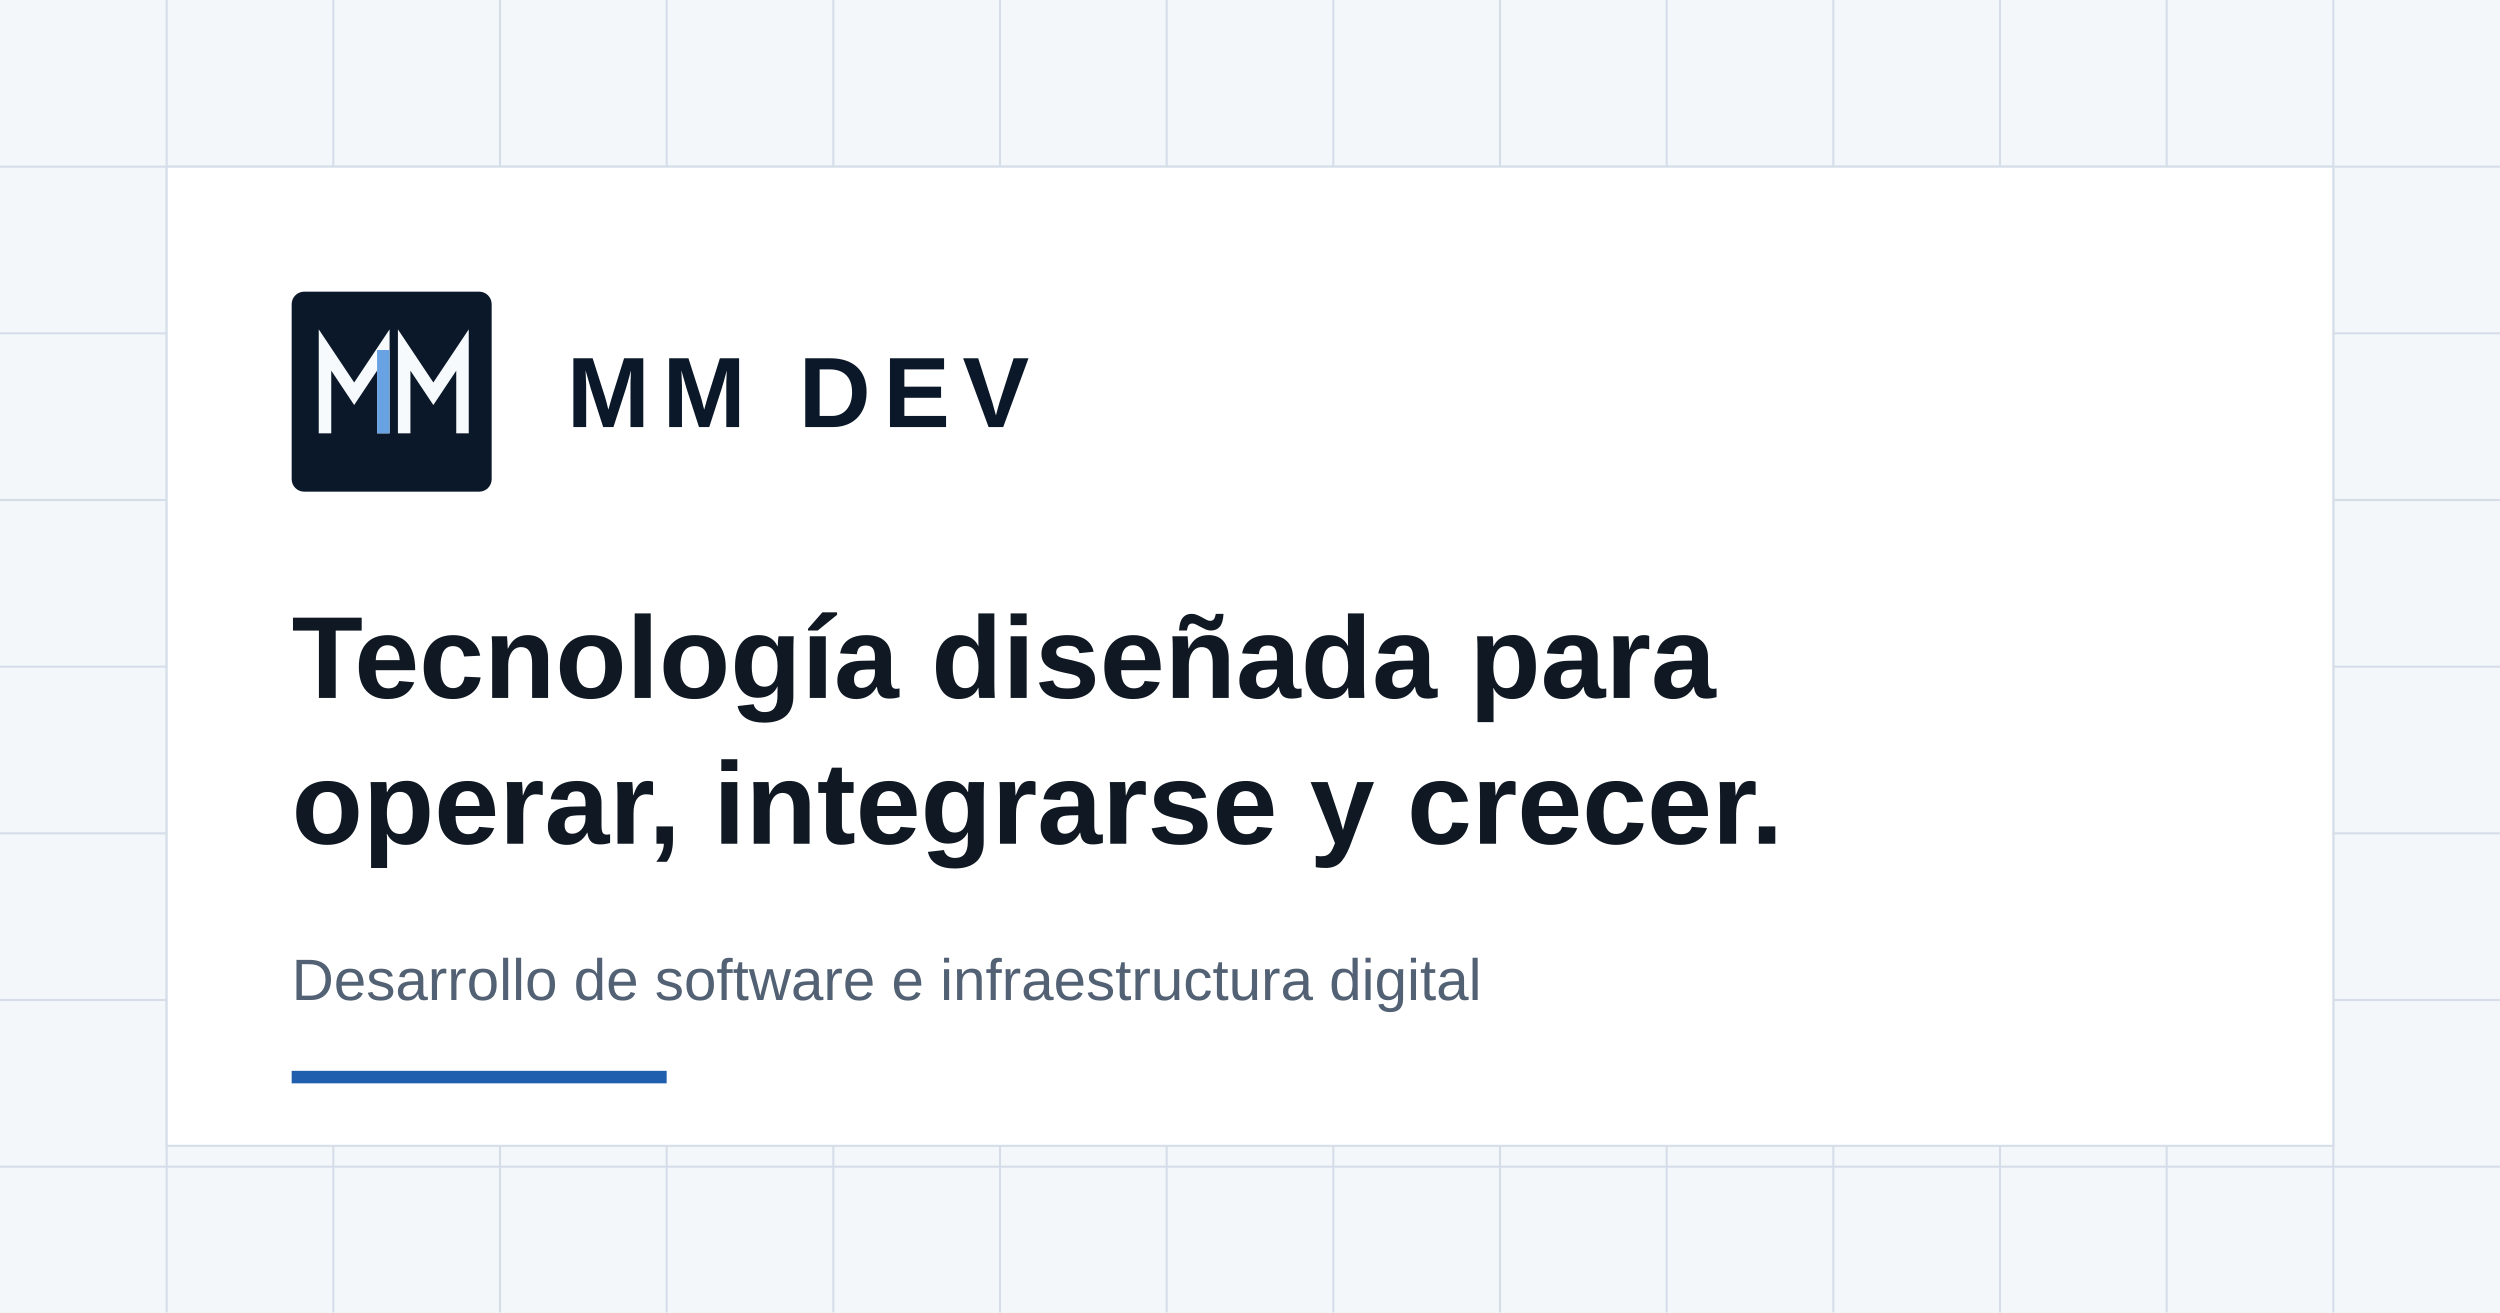
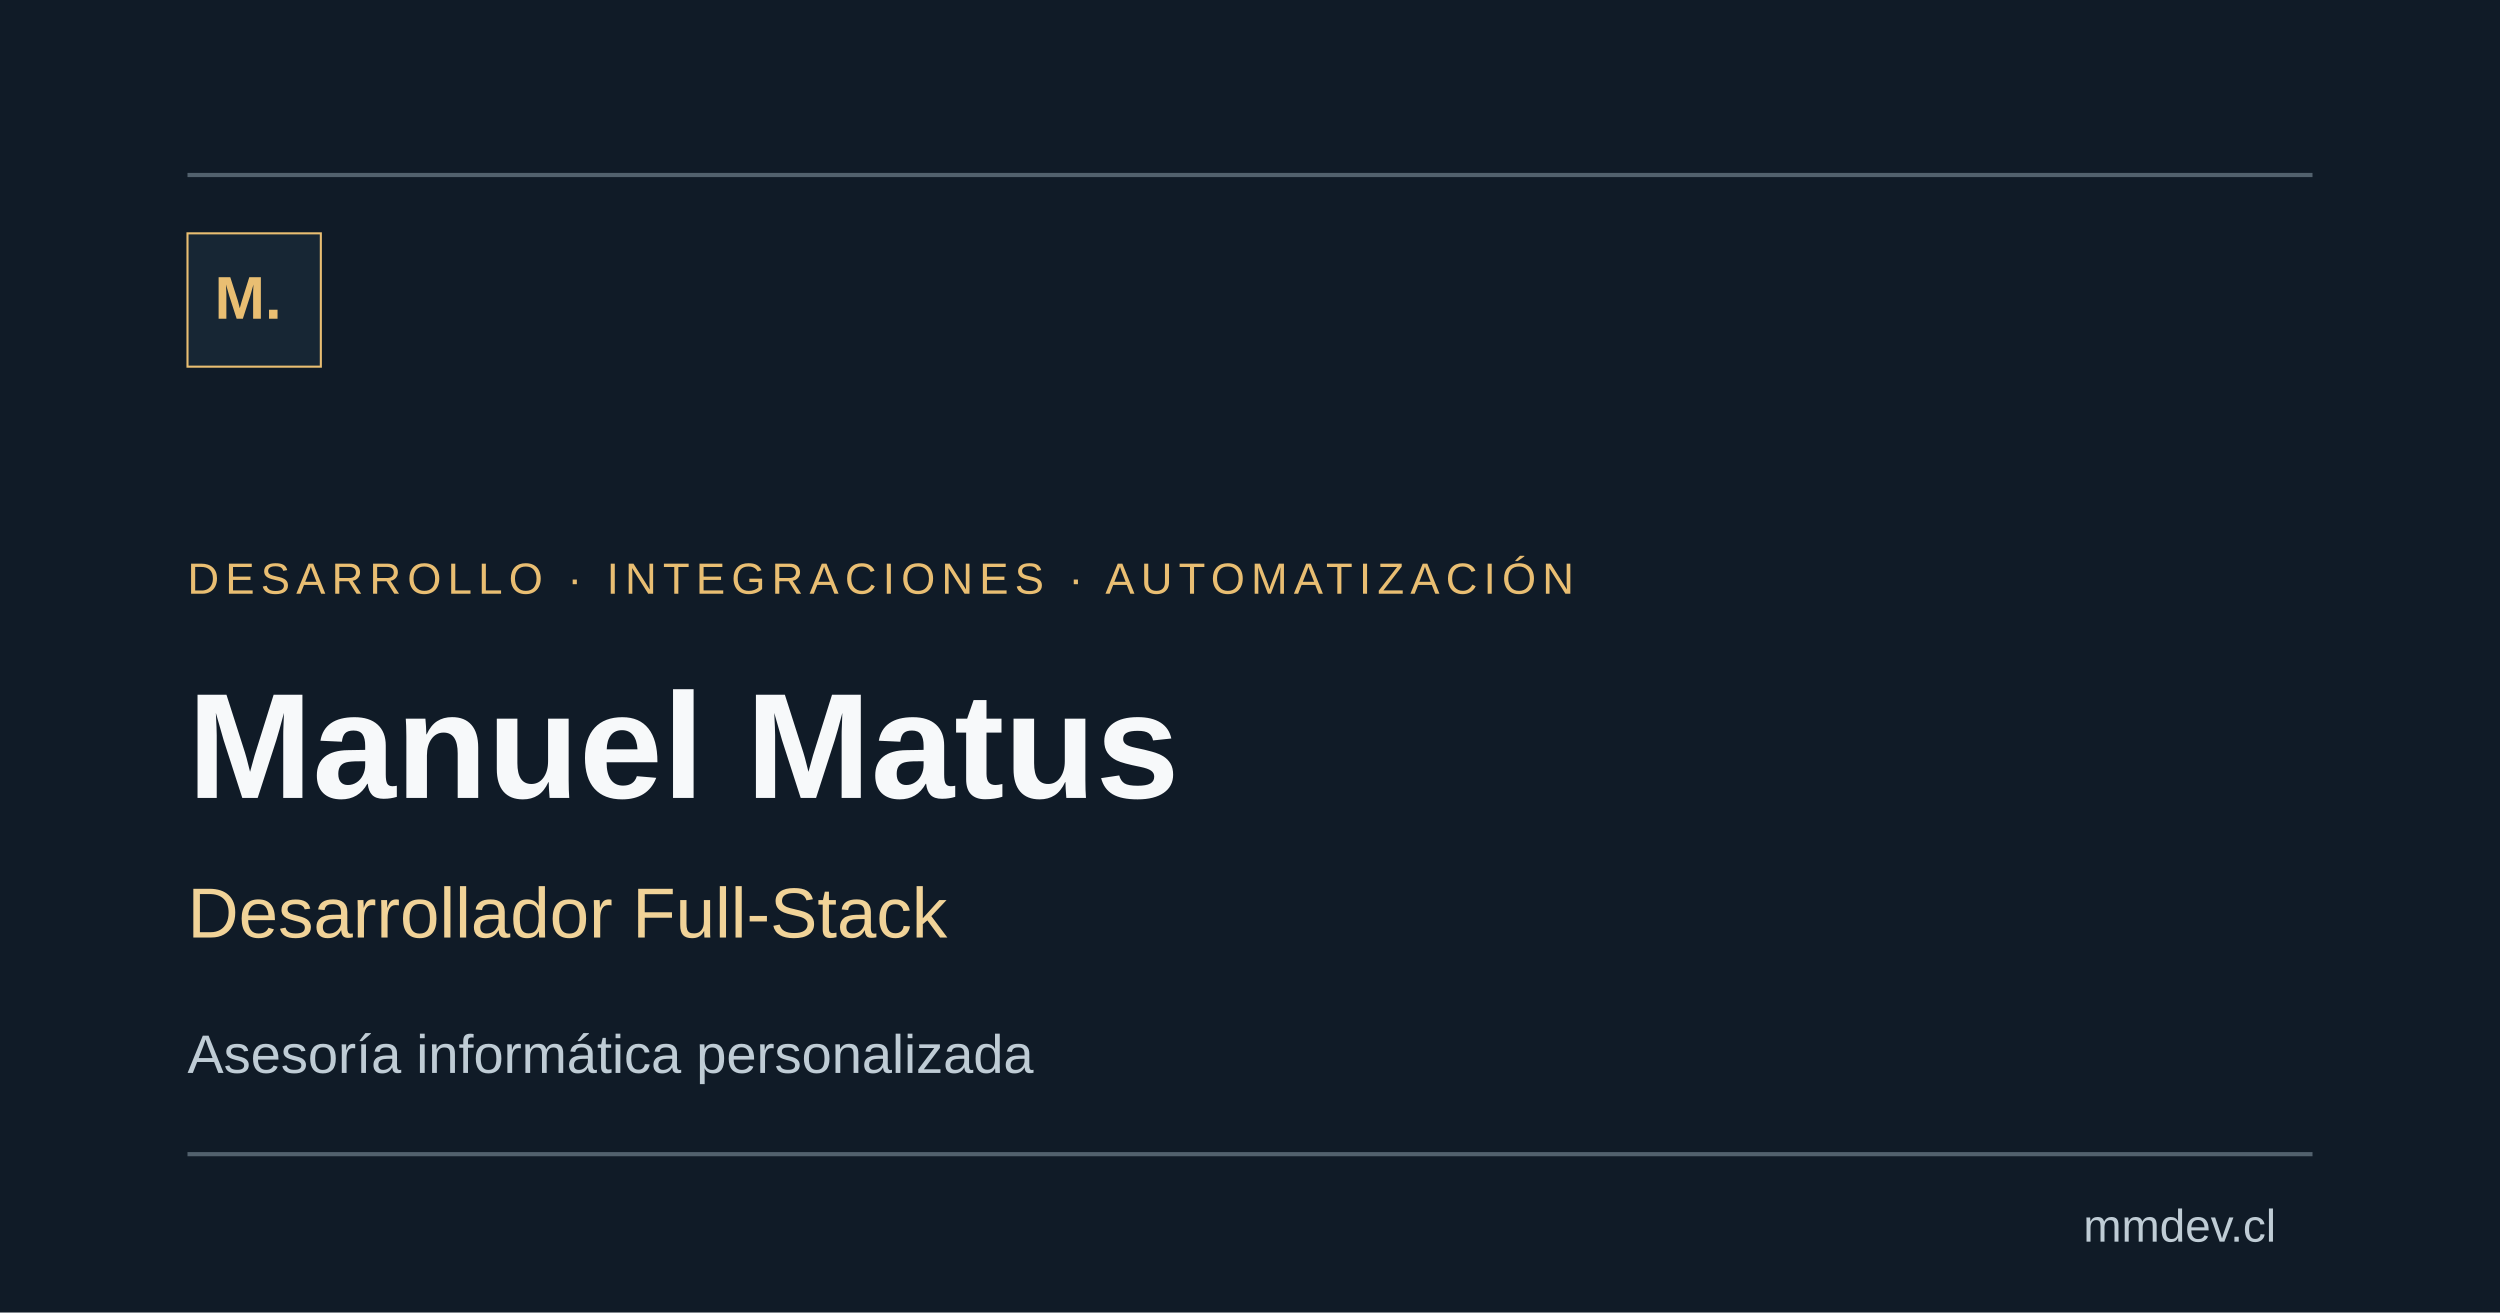
<svg xmlns="http://www.w3.org/2000/svg" width="1200" height="630" viewBox="0 0 1200 630">
-   <rect width="1200" height="630" fill="#f4f7fa" />
-   <path d="M0 80H1200M0 160H1200M0 240H1200M0 320H1200M0 400H1200M0 480H1200M0 560H1200M80 0V630M160 0V630M240 0V630M320 0V630M400 0V630M480 0V630M560 0V630M640 0V630M720 0V630M800 0V630M880 0V630M960 0V630M1040 0V630M1120 0V630" stroke="#d5dee8" stroke-width="1" />
-   <rect x="80" y="80" width="1040" height="470" fill="#ffffff" stroke="#d5dee8" />
-   <rect x="140" y="140" width="96" height="96" rx="6" fill="#0b1829" />
-   <path d="M156 208v-40l14 21 14-21v40m10 0v-40l14 21 14-21v40" fill="none" stroke="#f7fafc" stroke-width="6" />
-   <path d="M184 208v-40" stroke="#68a2e3" stroke-width="6" />
-   <text x="272" y="205" fill="#0b1829" font-family="Arial, sans-serif" font-size="48" font-weight="700" letter-spacing="6">MM DEV</text>
-   <text x="140" y="335" fill="#101923" font-family="Arial, sans-serif" font-size="56" font-weight="700">Tecnología diseñada para</text>
-   <text x="140" y="405" fill="#101923" font-family="Arial, sans-serif" font-size="56" font-weight="700">operar, integrarse y crecer.</text>
-   <text x="140" y="480" fill="#526173" font-family="Arial, sans-serif" font-size="28">Desarrollo de software e infraestructura digital</text>
-   <rect x="140" y="514" width="180" height="6" fill="#1f5fae" />
+   <rect width="1200" height="630" fill="#101b27" />
+   <path d="M90 84H1110M90 554H1110" stroke="#52616d" stroke-width="2" />
+   <rect x="90" y="112" width="64" height="64" fill="#172634" stroke="#e9be72" />
+   <text x="103" y="153" fill="#e9be72" font-family="Arial,sans-serif" font-size="29" font-weight="700">M.</text>
+   <text x="90" y="285" fill="#e9be72" font-family="Arial,sans-serif" font-size="21" letter-spacing="3">DESARROLLO · INTEGRACIONES · AUTOMATIZACIÓN</text>
+   <text x="90" y="383" fill="#f7f9fa" font-family="Arial,sans-serif" font-size="72" font-weight="700">Manuel Matus</text>
+   <text x="90" y="450" fill="#f1d398" font-family="Arial,sans-serif" font-size="34">Desarrollador Full-Stack</text>
+   <text x="90" y="515" fill="#bfccd5" font-family="Arial,sans-serif" font-size="26">Asesoría informática personalizada</text>
+   <text x="1000" y="596" fill="#bfccd5" font-family="Arial,sans-serif" font-size="22">mmdev.cl</text>
</svg>
